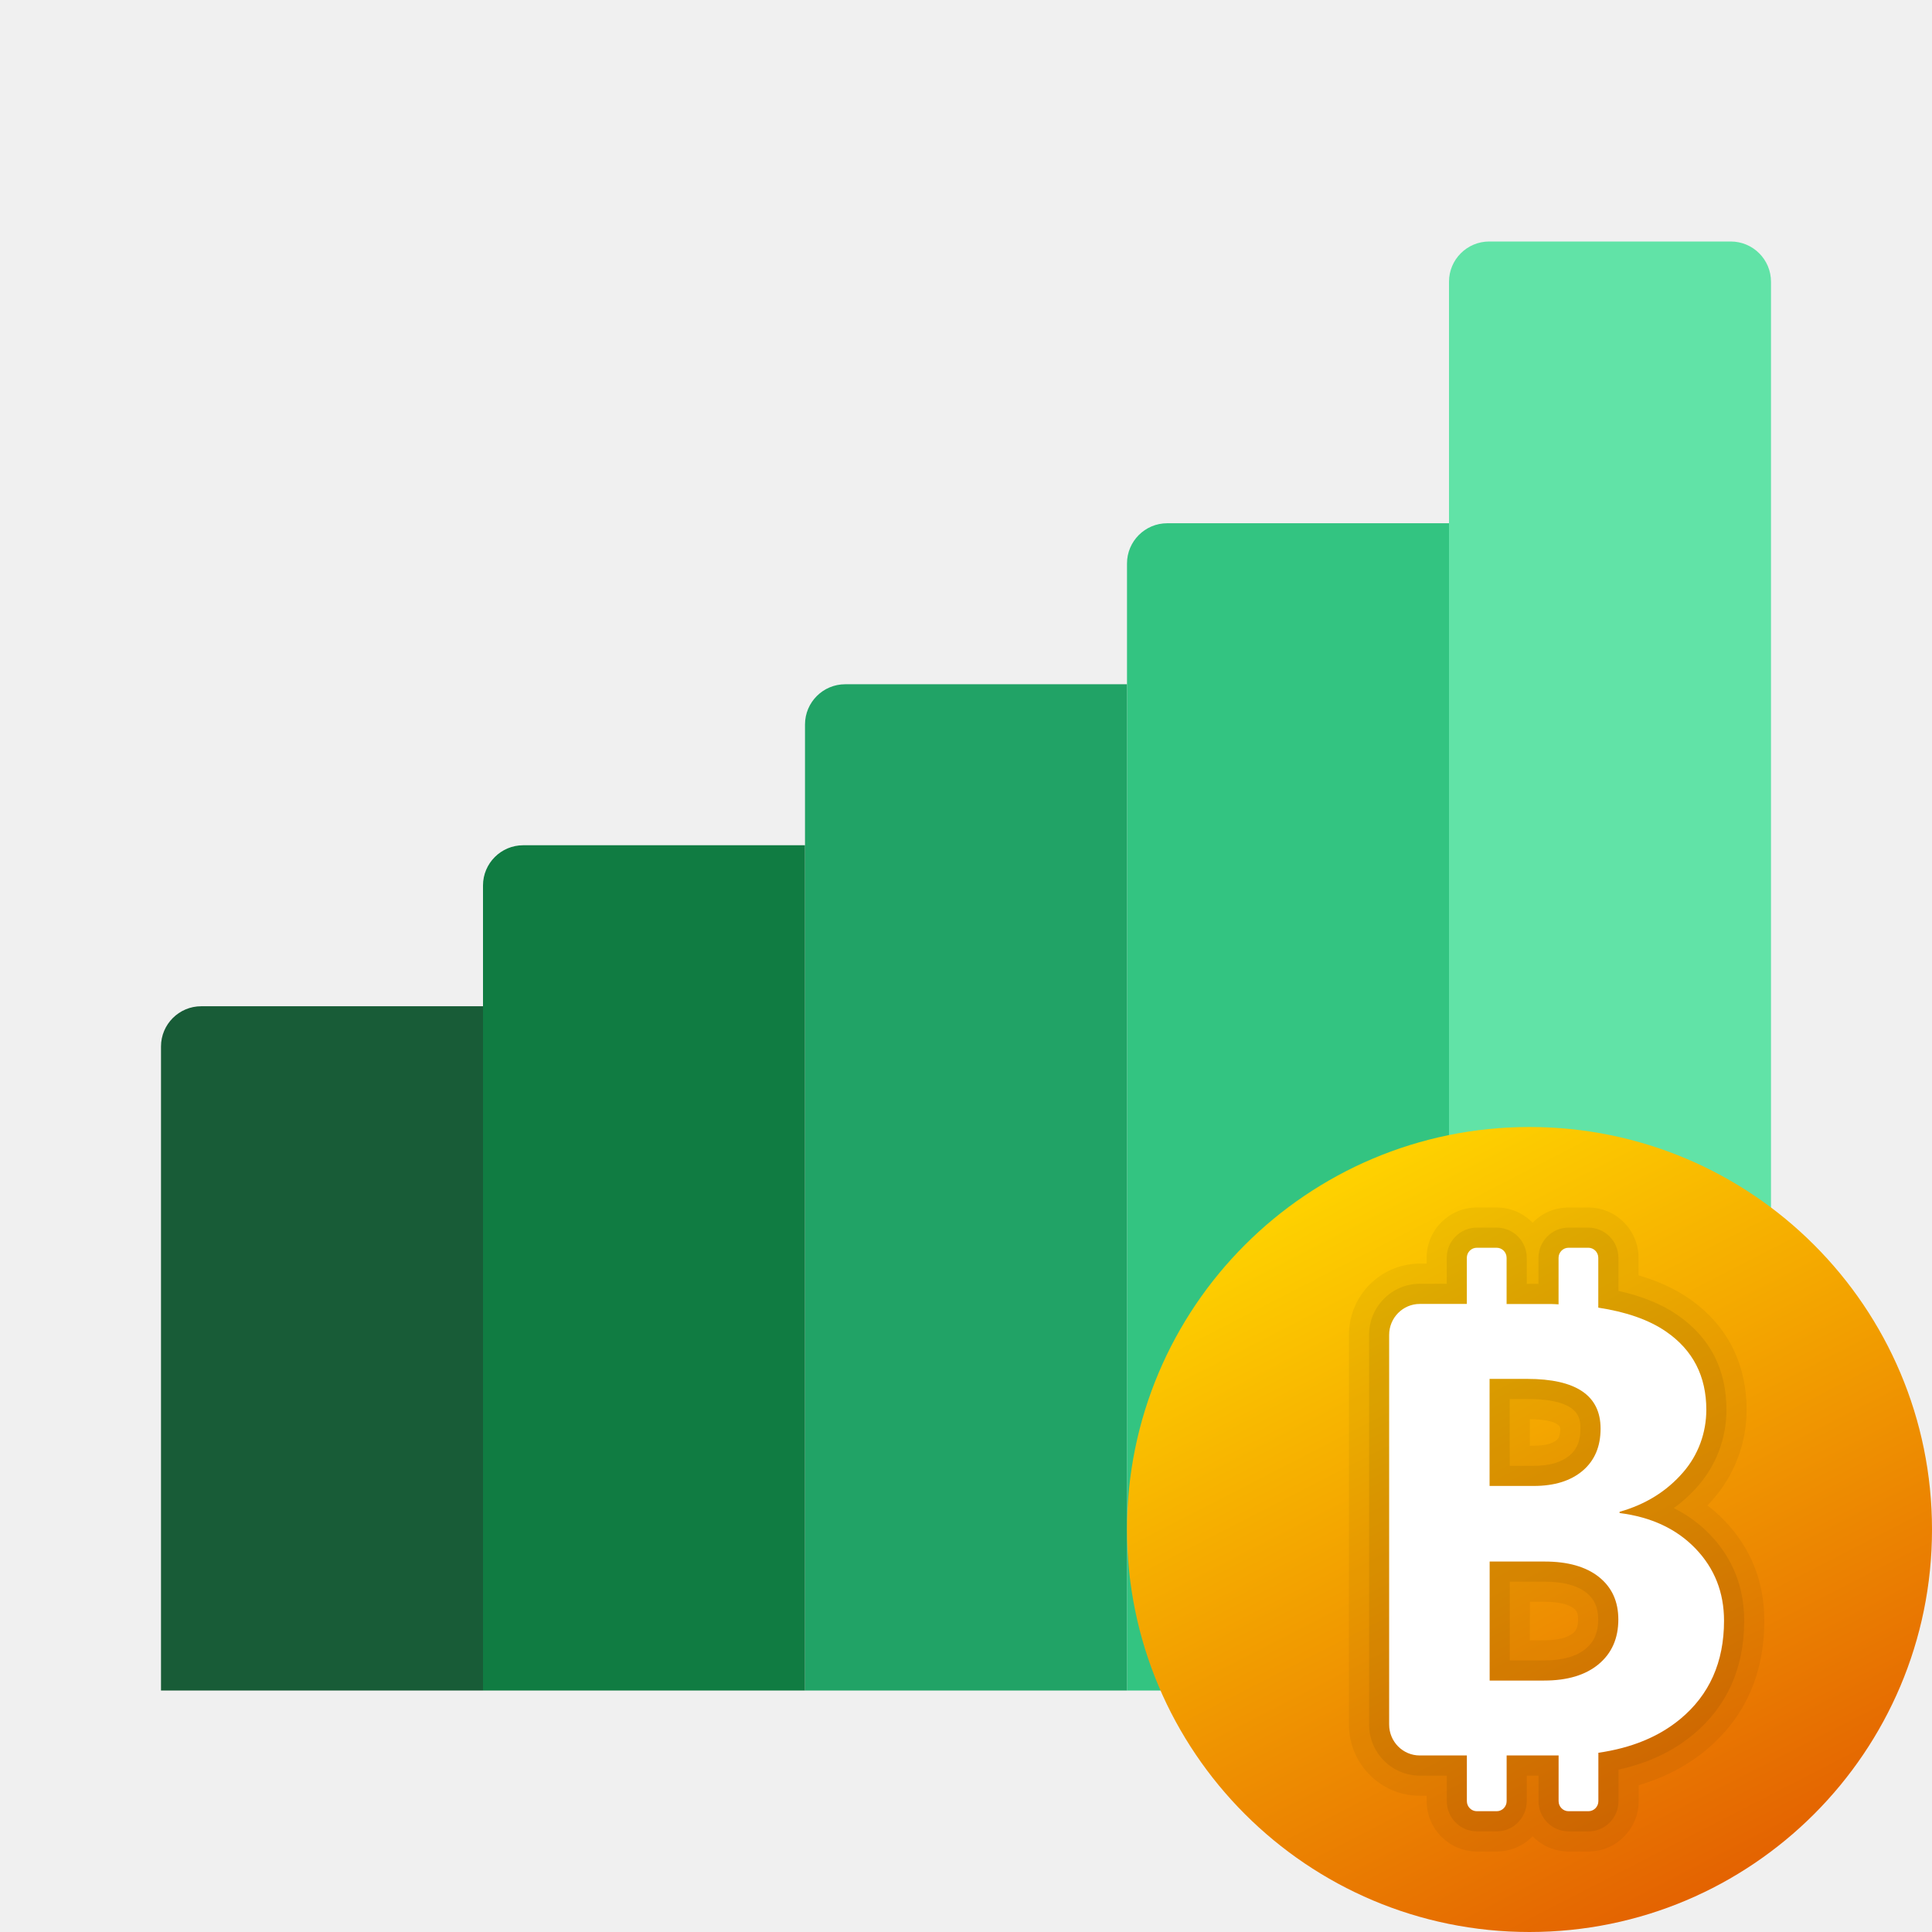
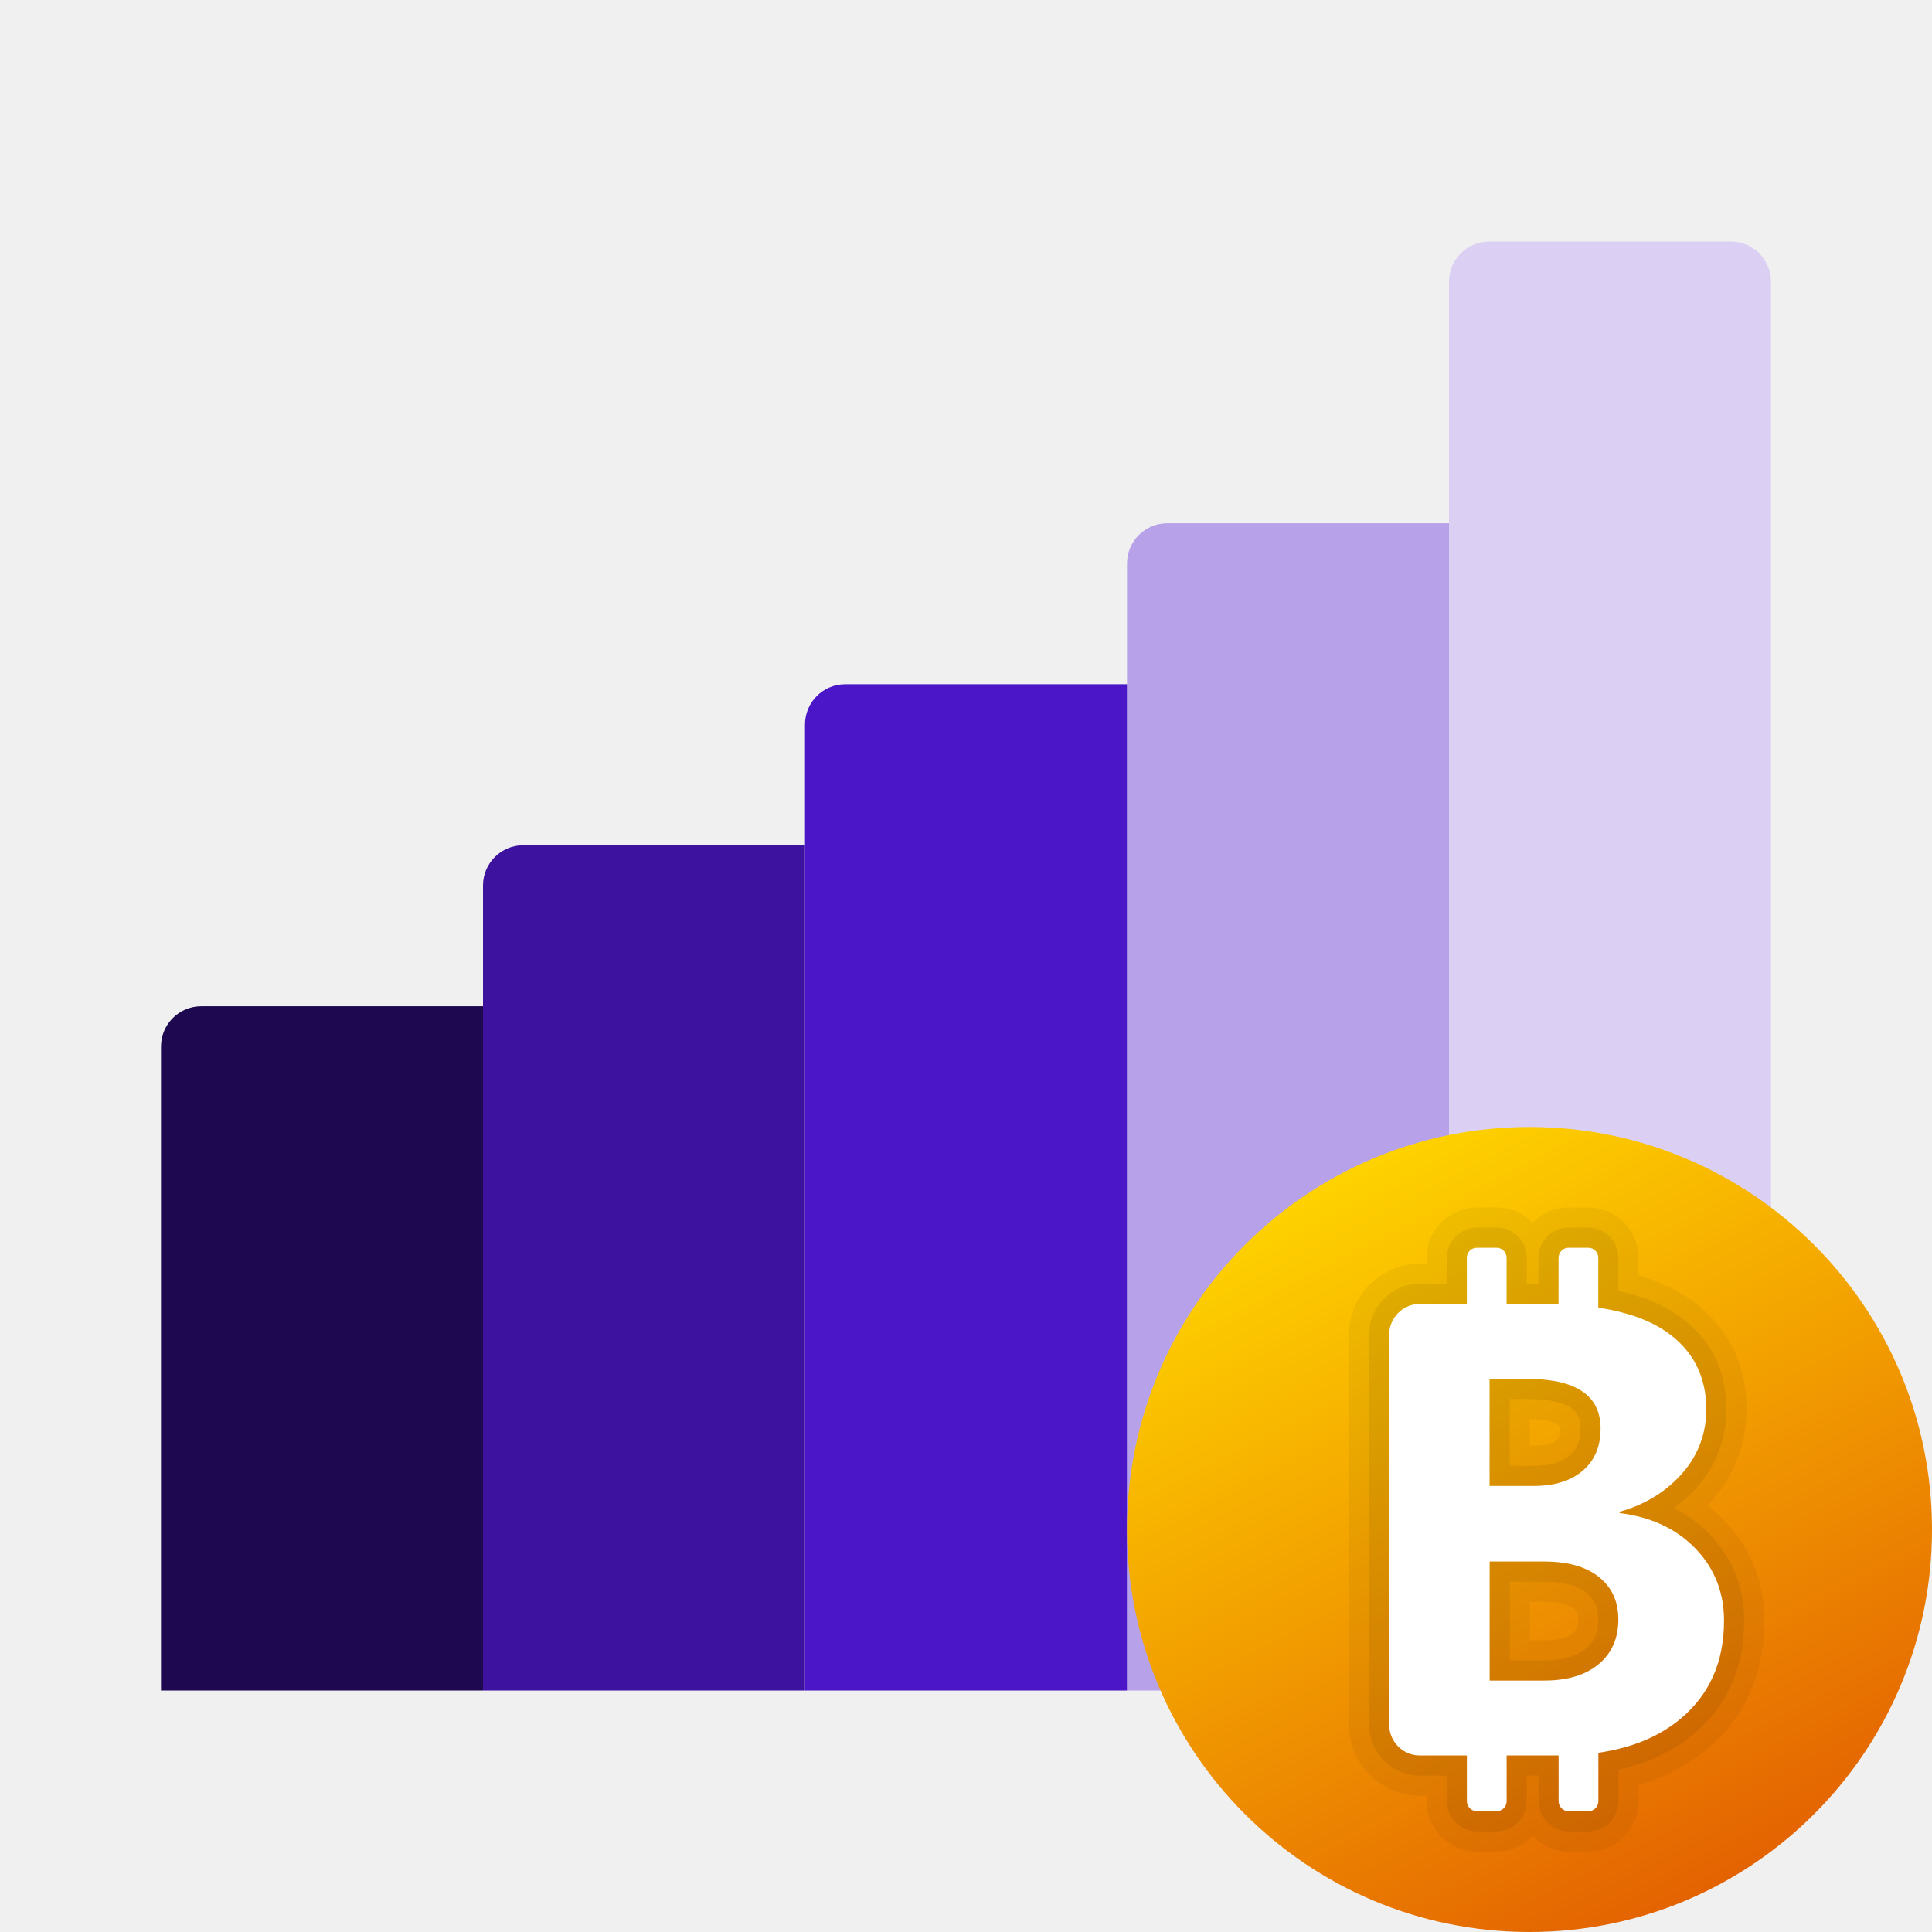
<svg xmlns="http://www.w3.org/2000/svg" x="0px" y="0px" width="48" height="48" viewBox="0 0 48 48" style=" fill:#000000;">
-   <path fill="#61e3a7" d="M44,7v35h-8V7c0-0.552,0.448-1,1-1h6C43.552,6,44,6.448,44,7z" />
-   <path fill="#33c481" d="M36,13v29h-8V14c0-0.552,0.448-1,1-1H36z" />
-   <path fill="#21a366" d="M28,17v25h-8V18c0-0.552,0.448-1,1-1H28z" />
-   <path fill="#107c42" d="M20,21v21h-8V22c0-0.552,0.448-1,1-1H20z" />
-   <path fill="#185c37" d="M12,25v17H4V26c0-0.552,0.448-1,1-1H12z" />
+   <path fill="#dbd0f4" d="M44,7v35h-8V7c0-0.552,0.448-1,1-1h6C43.552,6,44,6.448,44,7z" />
+   <path fill="#b7a2e9" d="M36,13v29h-8V14c0-0.552,0.448-1,1-1H36z" />
+   <path fill="#4b16c7" d="M28,17v25h-8V18c0-0.552,0.448-1,1-1H28z" />
+   <path fill="#3c129f" d="M20,21v21h-8V22c0-0.552,0.448-1,1-1H20z" />
+   <path fill="#1e0950" d="M12,25v17H4V26c0-0.552,0.448-1,1-1H12z" />
  <radialGradient id="6xjs7M28ojIY8mmqz53ema" cx="38.319" cy="38.468" r="12.213" gradientUnits="userSpaceOnUse">
    <stop offset="0" />
    <stop offset=".979" stop-opacity="0" />
  </radialGradient>
  <path fill="url(#undefined)" d="M44,42V27.623C42.233,26.597,40.187,26,38,26c-6.617,0-12,5.383-12,12 c0,1.404,0.255,2.747,0.7,4H28h8H44z">
    </path>
  <linearGradient id="6xjs7M28ojIY8mmqz53emb_rhdMq5SwAPcw_gr1" x1="33.501" x2="42.792" y1="97.247" y2="115.324" gradientTransform="translate(0 -68)" gradientUnits="userSpaceOnUse">
    <stop offset="0" stop-color="#fed100" />
    <stop offset="1" stop-color="#e36001" />
  </linearGradient>
  <path fill="url(#6xjs7M28ojIY8mmqz53emb_rhdMq5SwAPcw_gr1)" d="M48,38c0,5.522-4.478,10-10,10s-10-4.478-10-10s4.478-10,10-10S48,32.478,48,38z" />
  <path d="M38.97,46c-0.35,0-0.666-0.145-0.893-0.378C37.852,45.855,37.535,46,37.186,46h-0.494 c-0.688,0-1.247-0.561-1.247-1.25v-0.135h-0.171c-0.971,0-1.76-0.794-1.76-1.77v-9.68c0-0.976,0.789-1.77,1.76-1.77h0.17V31.25 c0-0.689,0.56-1.25,1.247-1.25h0.494c0.35,0,0.666,0.145,0.893,0.378C38.304,30.145,38.619,30,38.969,30h0.493 c0.688,0,1.247,0.561,1.247,1.25v0.435c0.484,0.142,0.905,0.335,1.256,0.578c0.935,0.646,1.428,1.601,1.428,2.762 c0.001,0.815-0.291,1.602-0.822,2.212c-0.049,0.057-0.099,0.111-0.15,0.165c0.151,0.115,0.294,0.242,0.427,0.38 c0.654,0.684,0.986,1.52,0.986,2.485c0,1.334-0.488,2.415-1.45,3.214c-0.473,0.392-1.033,0.684-1.672,0.872v0.397 c0,0.689-0.56,1.25-1.247,1.25H38.97z M38.361,40.753c0.331,0,0.578-0.061,0.717-0.176c0.064-0.054,0.129-0.126,0.129-0.342 c0-0.176-0.05-0.229-0.105-0.273c-0.134-0.107-0.392-0.166-0.725-0.166H38.01v0.957H38.361z M38.104,35.918 c0.269,0,0.461-0.048,0.571-0.141c0.03-0.026,0.09-0.077,0.09-0.283c-0.004-0.087-0.129-0.227-0.757-0.235v0.659H38.104z" opacity=".05" />
  <path d="M38.97,45.5c-0.411,0-0.746-0.337-0.746-0.75v-0.635h-0.292v0.635c0,0.413-0.335,0.75-0.746,0.75 h-0.494c-0.412,0-0.747-0.337-0.747-0.75v-0.635h-0.671c-0.694,0-1.26-0.569-1.26-1.27v-9.68c0-0.7,0.565-1.27,1.26-1.27h0.67V31.25 c0-0.413,0.335-0.75,0.747-0.75h0.494c0.412,0,0.747,0.337,0.747,0.75v0.646h0.291V31.25c0-0.413,0.335-0.75,0.746-0.75h0.493 c0.412,0,0.747,0.337,0.747,0.75v0.822c0.587,0.13,1.081,0.331,1.472,0.602c0.805,0.557,1.212,1.348,1.212,2.351 c0.001,0.694-0.247,1.364-0.699,1.884c-0.183,0.211-0.387,0.397-0.611,0.559c0.342,0.17,0.644,0.391,0.904,0.661 c0.563,0.587,0.847,1.306,0.847,2.139c0,1.178-0.427,2.13-1.27,2.829c-0.505,0.418-1.126,0.71-1.853,0.869v0.785 c0,0.413-0.335,0.75-0.747,0.75H38.97z M38.361,41.253c0.455,0,0.804-0.098,1.036-0.291c0.211-0.176,0.31-0.406,0.31-0.727 c0-0.294-0.094-0.506-0.294-0.665c-0.229-0.182-0.578-0.274-1.036-0.274H37.51v1.957H38.361z M38.104,36.418 c0.396,0,0.688-0.085,0.895-0.26c0.114-0.098,0.267-0.273,0.267-0.664c0-0.238,0-0.735-1.322-0.736h-0.435v1.66H38.104z" opacity=".07" />
  <path fill="#fff" d="M42.833,40.267c0-0.704-0.236-1.301-0.707-1.792c-0.471-0.49-1.101-0.785-1.888-0.884V37.56 c0.644-0.182,1.17-0.508,1.579-0.981c0.375-0.432,0.576-0.98,0.576-1.555c0-0.834-0.333-1.48-0.997-1.939 c-0.435-0.301-1.006-0.493-1.687-0.597V31.25c0-0.138-0.111-0.25-0.247-0.25h-0.494c-0.135,0.001-0.246,0.112-0.246,0.251v1.155 c-0.061-0.002-0.114-0.008-0.176-0.008h-1.115V31.25c0-0.138-0.111-0.25-0.247-0.25h-0.494c-0.136,0-0.247,0.112-0.247,0.25v1.146 h-1.17c-0.419,0-0.76,0.345-0.76,0.769v9.68c0,0.425,0.34,0.769,0.76,0.769h1.171v1.135c0,0.138,0.111,0.25,0.247,0.25h0.494 c0.136,0,0.247-0.112,0.247-0.25v-1.135h1.291v1.135c0,0.138,0.111,0.25,0.247,0.25h0.494c0.136,0,0.247-0.112,0.247-0.25v-1.202 c0.82-0.118,1.499-0.395,2.033-0.837C42.47,42.109,42.833,41.294,42.833,40.267z M39.766,35.494c0,0.444-0.147,0.792-0.444,1.045 c-0.297,0.252-0.702,0.379-1.218,0.379h-1.096v-2.66h0.934C39.159,34.259,39.766,34.67,39.766,35.494z M39.717,41.347 c-0.327,0.272-0.779,0.406-1.356,0.406H37.01v-2.957h1.367c0.576,0,1.026,0.128,1.347,0.383c0.322,0.256,0.483,0.608,0.483,1.056 C40.207,40.705,40.043,41.075,39.717,41.347z">
    </path>
</svg>
